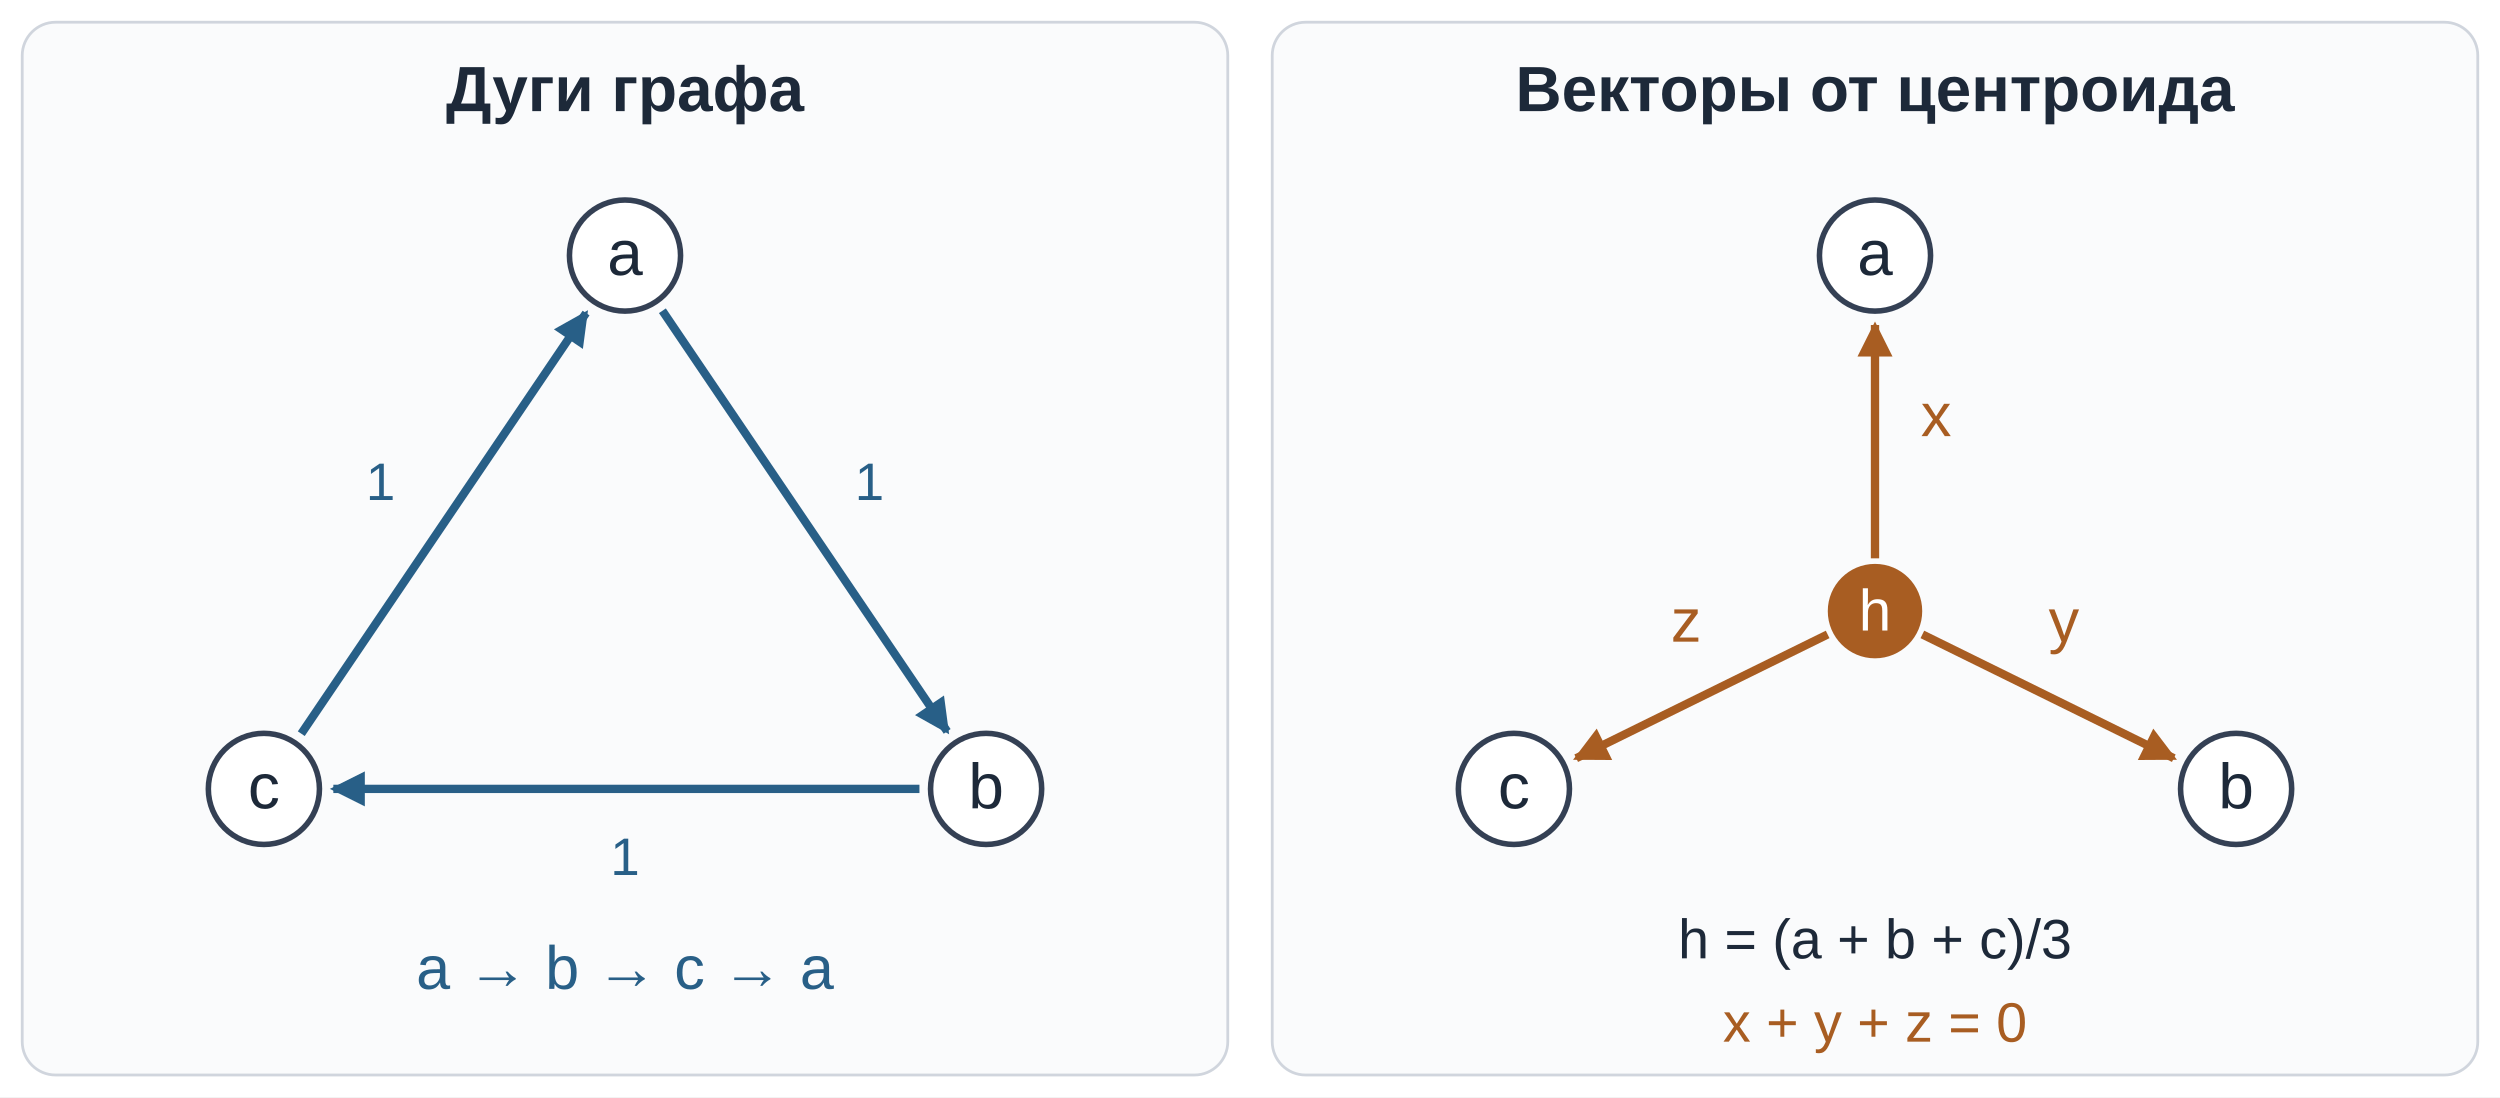
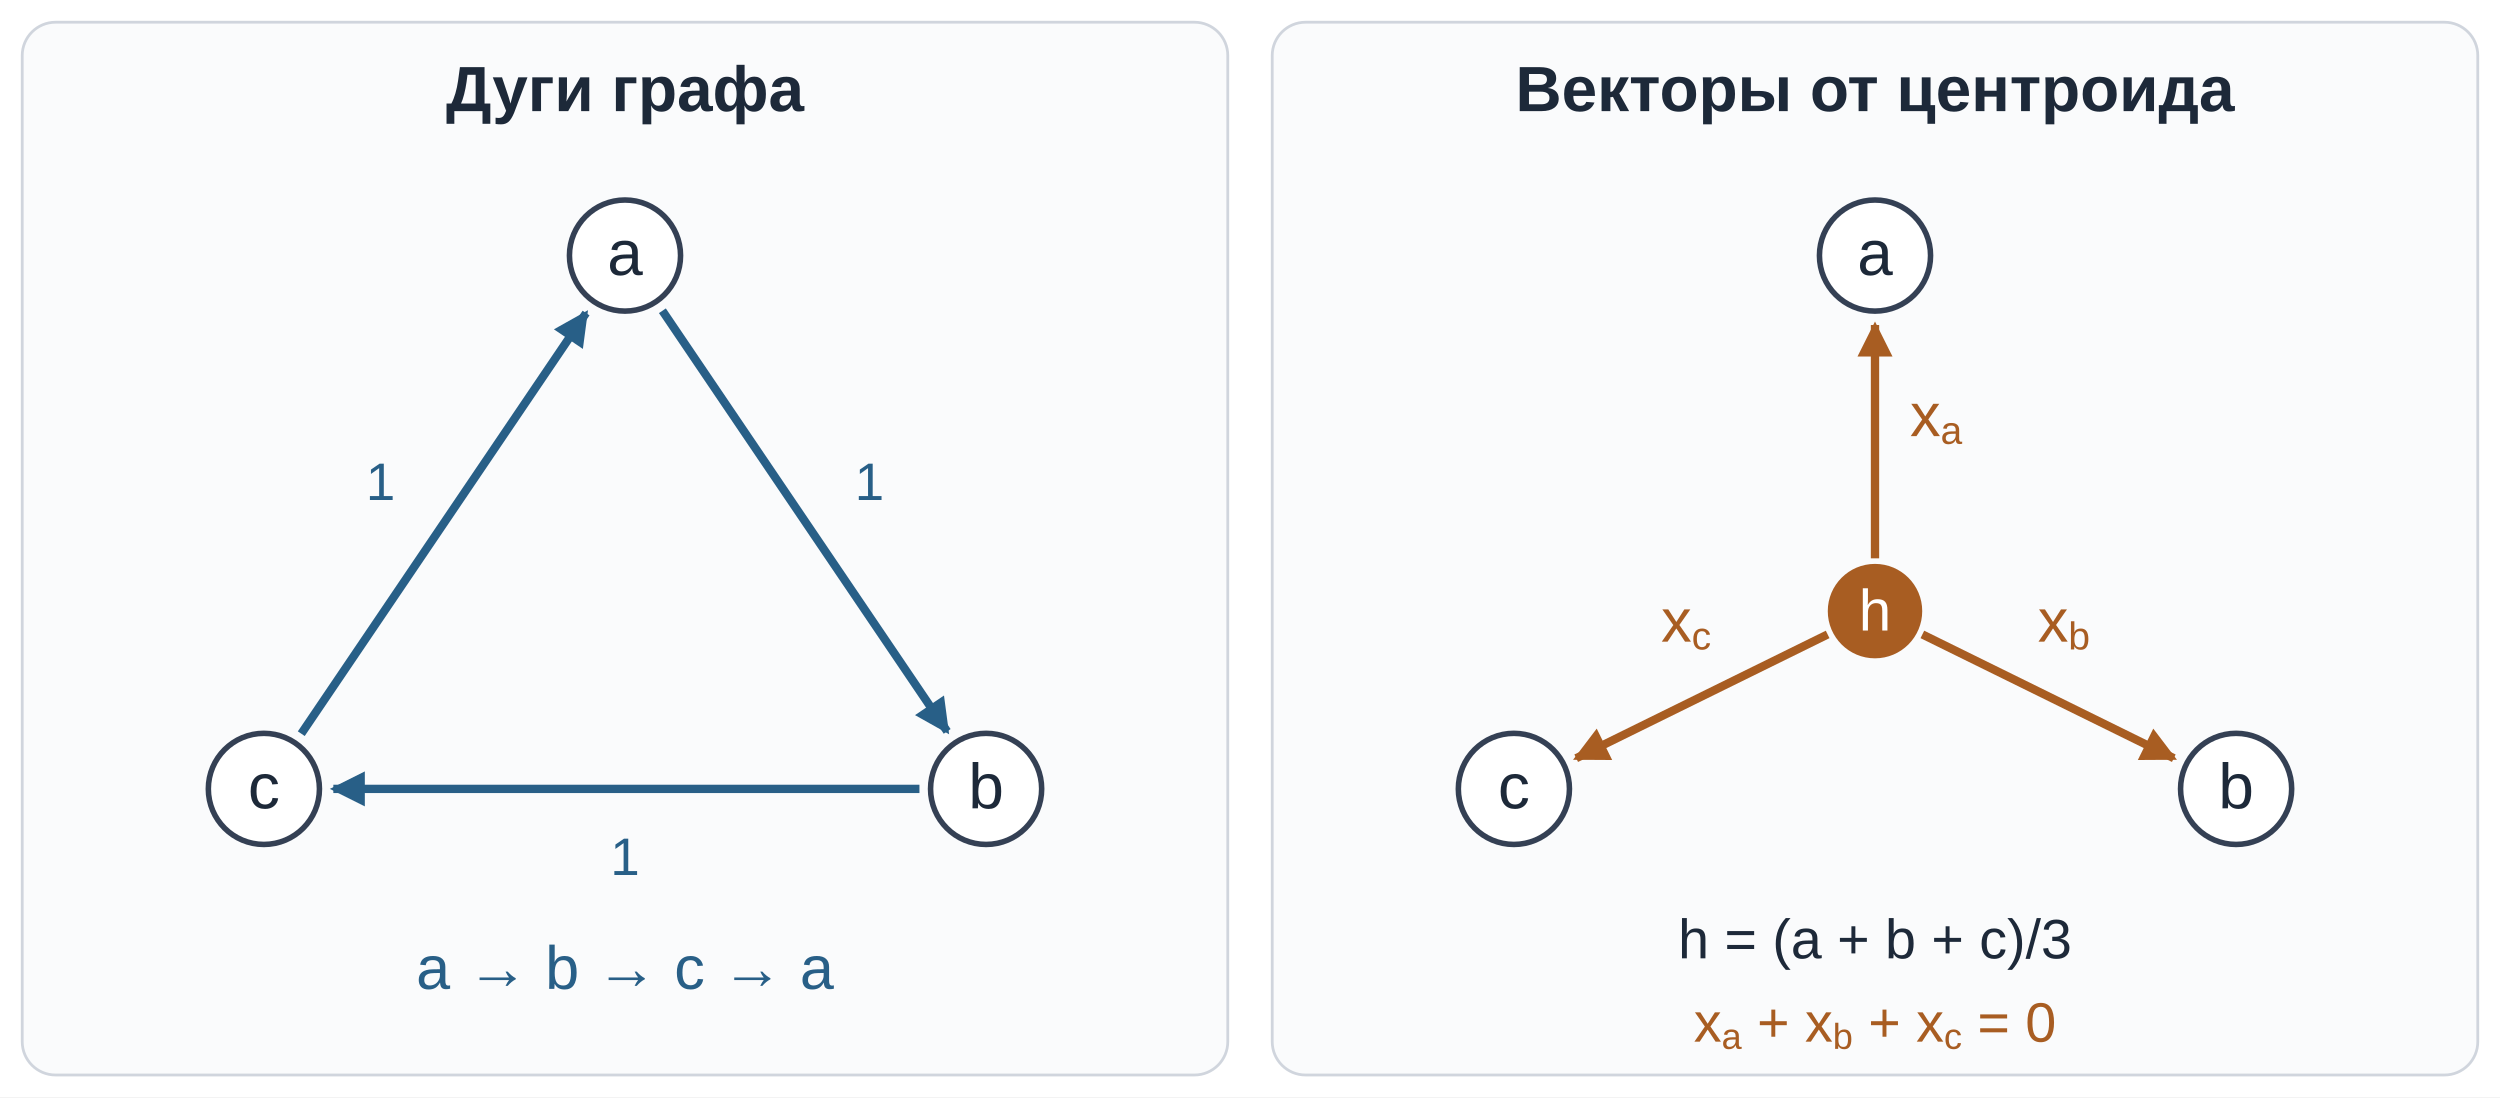
<svg xmlns="http://www.w3.org/2000/svg" width="900" height="395" viewBox="0 0 900 395" role="img" aria-labelledby="title desc">
  <style>text{font-family:Arial,Helvetica,sans-serif}</style>
  <rect width="900" height="395" fill="white" />
  <defs>
    <marker id="arc" viewBox="0 0 10 10" refX="9" refY="5" markerWidth="4.2" markerHeight="4.2" orient="auto">
      <path d="M 0 0 L 10 5 L 0 10 Z" fill="#285f87" />
    </marker>
    <marker id="vec" viewBox="0 0 10 10" refX="9" refY="5" markerWidth="4.2" markerHeight="4.2" orient="auto">
      <path d="M 0 0 L 10 5 L 0 10 Z" fill="#a85d22" />
    </marker>
  </defs>
  <rect x="8" y="8" width="434" height="379" rx="12" fill="#fafbfc" stroke="#d0d5dd" />
  <rect x="458" y="8" width="434" height="379" rx="12" fill="#fafbfc" stroke="#d0d5dd" />
  <text x="225" y="40" font-size="23" fill="#1d2939" font-weight="600" text-anchor="middle">Дуги графа</text>
  <text x="675" y="40" font-size="23" fill="#1d2939" font-weight="600" text-anchor="middle">Векторы от центроида</text>
  <line x1="238.46" y1="111.87" x2="340.98" y2="263.30" stroke="#285f87" stroke-width="3" marker-end="url(#arc)" />
  <text x="313" y="180" font-size="19" fill="#285f87" font-weight="400" text-anchor="middle">1</text>
  <line x1="331.00" y1="284.00" x2="120.00" y2="284.00" stroke="#285f87" stroke-width="3" marker-end="url(#arc)" />
  <text x="225" y="315" font-size="19" fill="#285f87" font-weight="400" text-anchor="middle">1</text>
  <line x1="108.46" y1="264.13" x2="210.98" y2="112.70" stroke="#285f87" stroke-width="3" marker-end="url(#arc)" />
  <text x="137" y="180" font-size="19" fill="#285f87" font-weight="400" text-anchor="middle">1</text>
  <line x1="675.00" y1="201.00" x2="675.00" y2="117.00" stroke="#a85d22" stroke-width="3" marker-end="url(#vec)" />
-   <text x="697" y="157" font-size="22" fill="#a85d22" font-weight="400" text-anchor="middle">x</text>
+   <text x="697" y="157" font-size="22" fill="#a85d22" font-weight="400" text-anchor="middle">x<tspan baseline-shift="sub" font-size="14">a</tspan>
+   </text>
  <line x1="692.05" y1="228.39" x2="782.57" y2="272.96" stroke="#a85d22" stroke-width="3" marker-end="url(#vec)" />
-   <text x="743" y="231" font-size="22" fill="#a85d22" font-weight="400" text-anchor="middle">y</text>
+   <text x="743" y="231" font-size="22" fill="#a85d22" font-weight="400" text-anchor="middle">x<tspan baseline-shift="sub" font-size="14">b</tspan>
+   </text>
  <line x1="657.95" y1="228.39" x2="567.43" y2="272.96" stroke="#a85d22" stroke-width="3" marker-end="url(#vec)" />
-   <text x="607" y="231" font-size="22" fill="#a85d22" font-weight="400" text-anchor="middle">z</text>
+   <text x="607" y="231" font-size="22" fill="#a85d22" font-weight="400" text-anchor="middle">x<tspan baseline-shift="sub" font-size="14">c</tspan>
+   </text>
  <circle cx="225" cy="92" r="20" fill="white" stroke="#344054" stroke-width="2" />
  <text x="225" y="99" font-size="23" fill="#1d2939" font-weight="400" text-anchor="middle">a</text>
  <circle cx="355" cy="284" r="20" fill="white" stroke="#344054" stroke-width="2" />
  <text x="355" y="291" font-size="23" fill="#1d2939" font-weight="400" text-anchor="middle">b</text>
  <circle cx="95" cy="284" r="20" fill="white" stroke="#344054" stroke-width="2" />
  <text x="95" y="291" font-size="23" fill="#1d2939" font-weight="400" text-anchor="middle">c</text>
  <circle cx="675" cy="92" r="20" fill="white" stroke="#344054" stroke-width="2" />
  <text x="675" y="99" font-size="23" fill="#1d2939" font-weight="400" text-anchor="middle">a</text>
  <circle cx="805" cy="284" r="20" fill="white" stroke="#344054" stroke-width="2" />
  <text x="805" y="291" font-size="23" fill="#1d2939" font-weight="400" text-anchor="middle">b</text>
  <circle cx="545" cy="284" r="20" fill="white" stroke="#344054" stroke-width="2" />
  <text x="545" y="291" font-size="23" fill="#1d2939" font-weight="400" text-anchor="middle">c</text>
  <circle cx="675" cy="220" r="16" fill="#a85d22" stroke="#a85d22" stroke-width="2" />
  <text x="675" y="227" font-size="21" fill="white" font-weight="400" text-anchor="middle">h</text>
  <text x="225" y="356" font-size="22" fill="#285f87" font-weight="400" text-anchor="middle">a → b → c → a</text>
  <text x="675" y="345" font-size="20" fill="#1d2939" font-weight="400" text-anchor="middle">h = (a + b + c)/3</text>
-   <text x="675" y="375" font-size="20" fill="#a85d22" font-weight="400" text-anchor="middle">x + y + z = 0</text>
+   <text x="675" y="375" font-size="20" fill="#a85d22" font-weight="400" text-anchor="middle">x<tspan baseline-shift="sub" font-size="13">a</tspan> + x<tspan baseline-shift="sub" font-size="13">b</tspan> + x<tspan baseline-shift="sub" font-size="13">c</tspan> = 0</text>
</svg>
